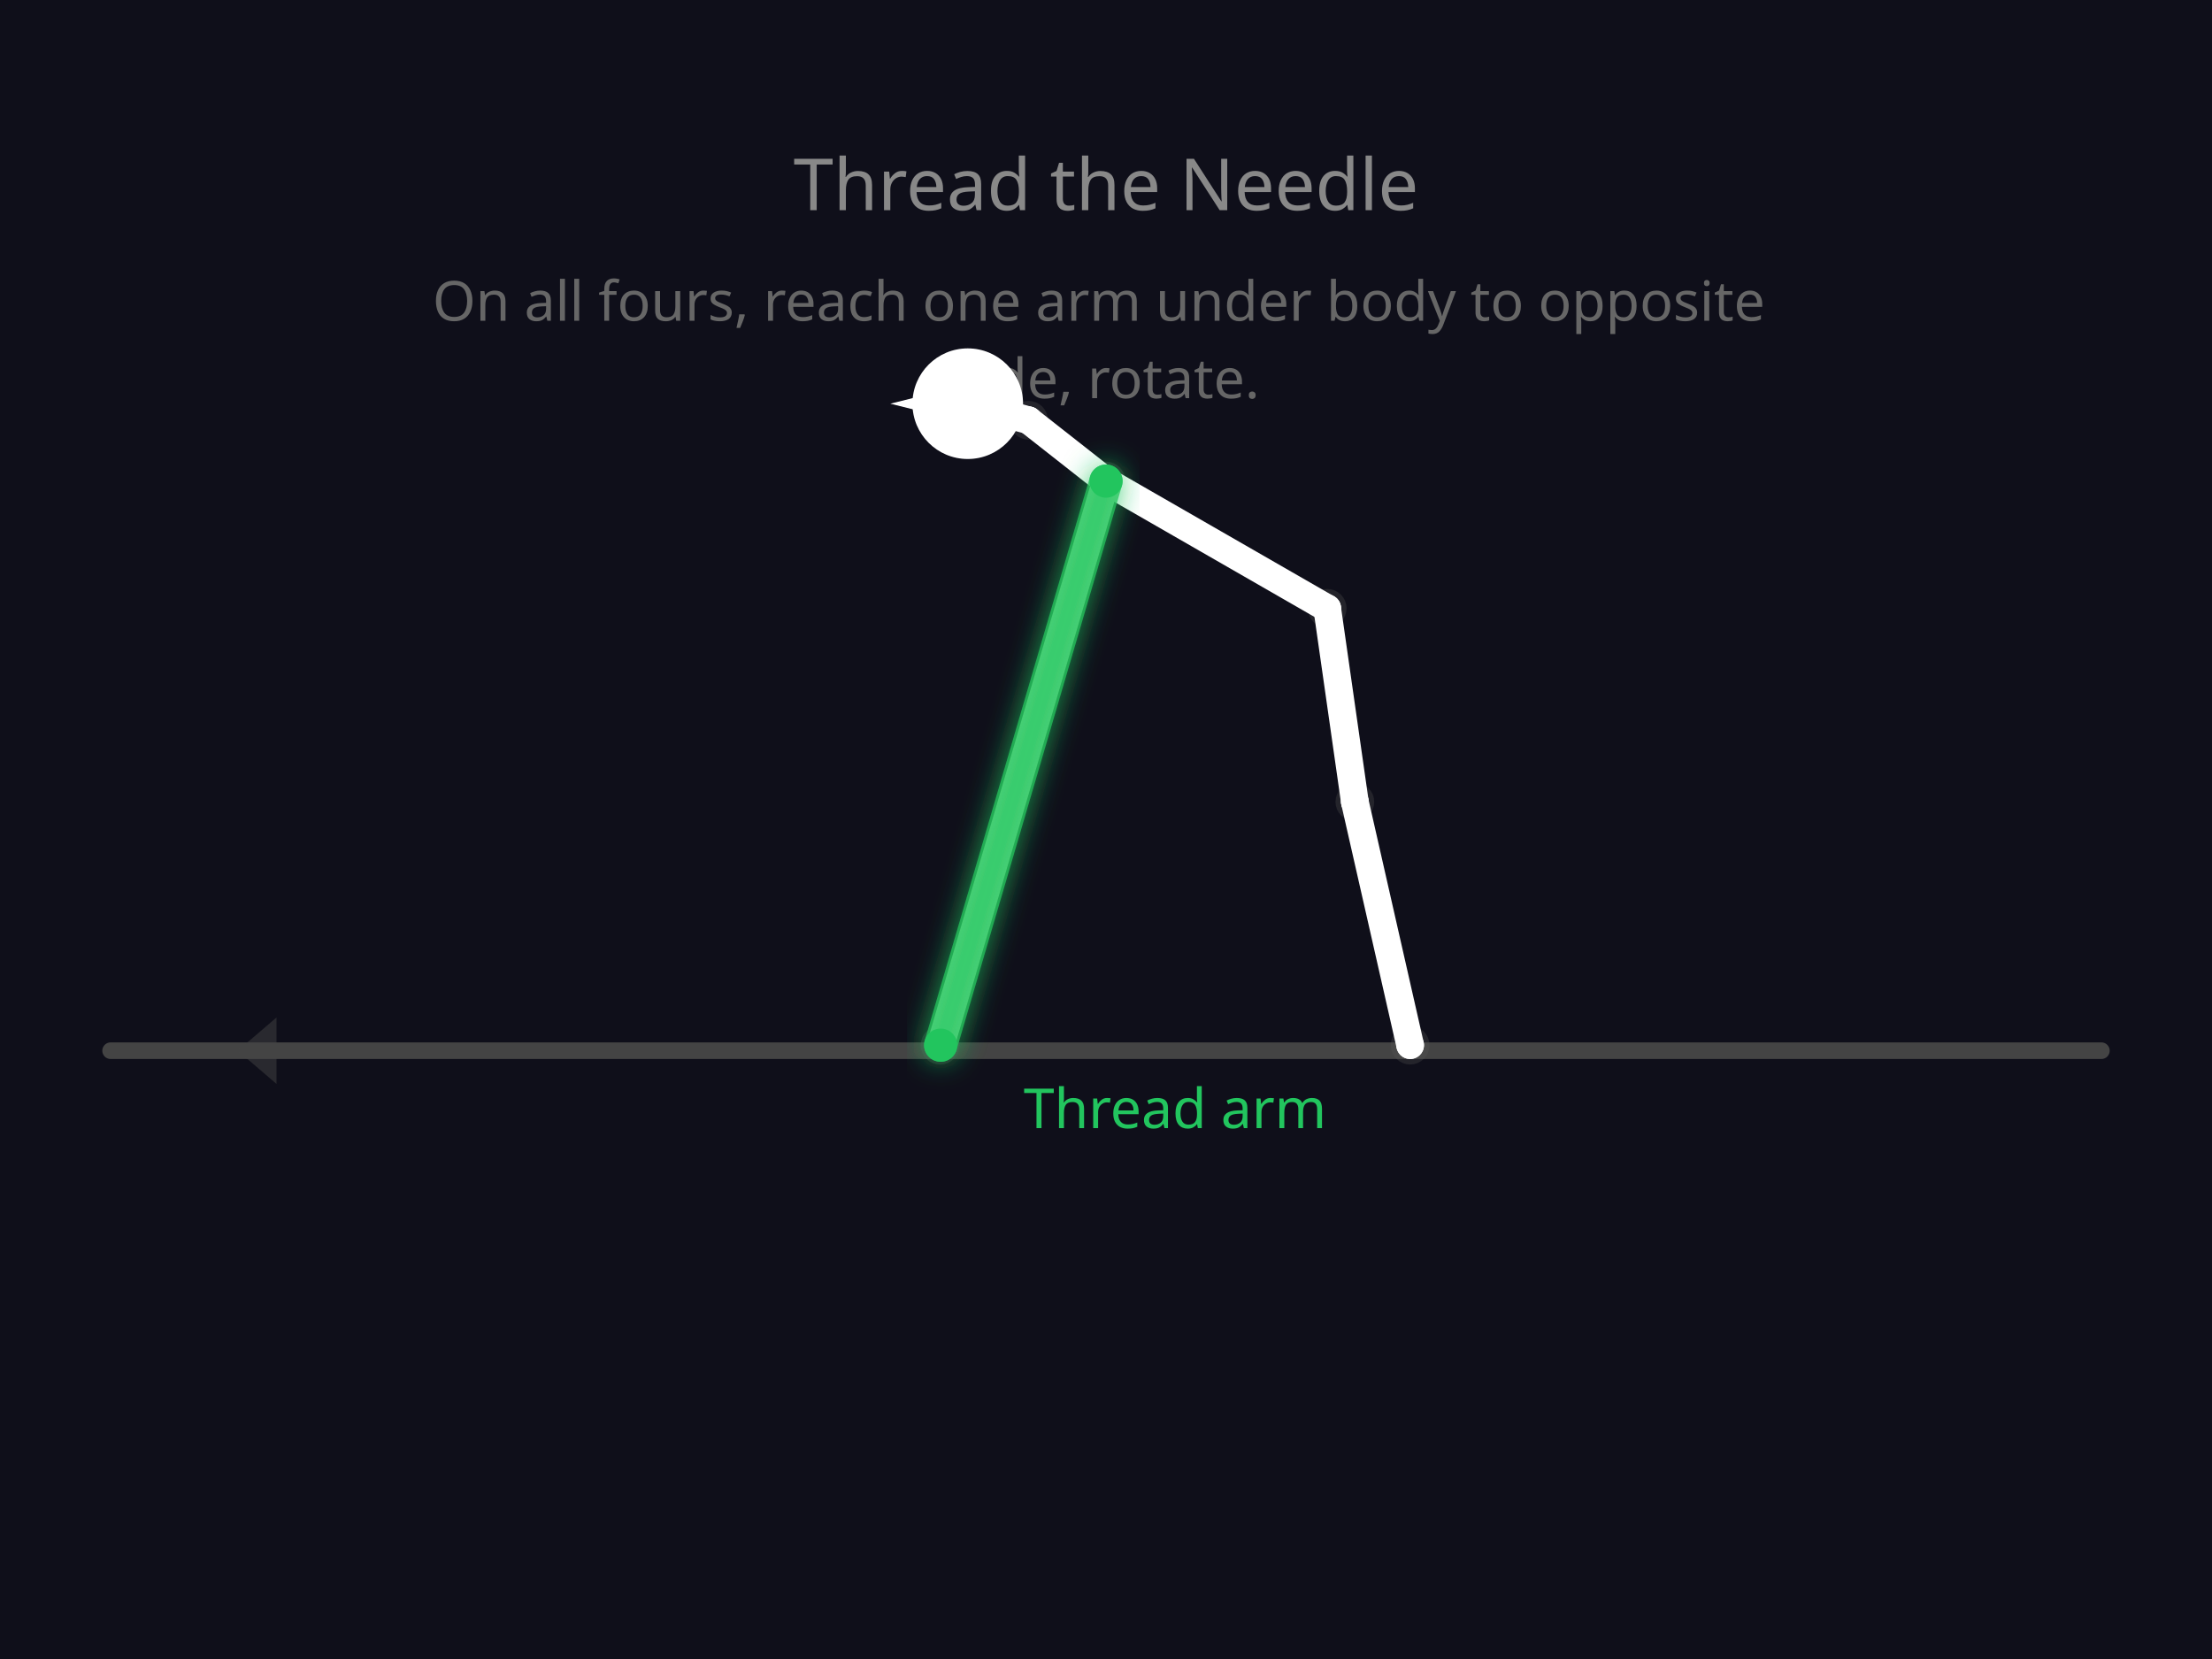
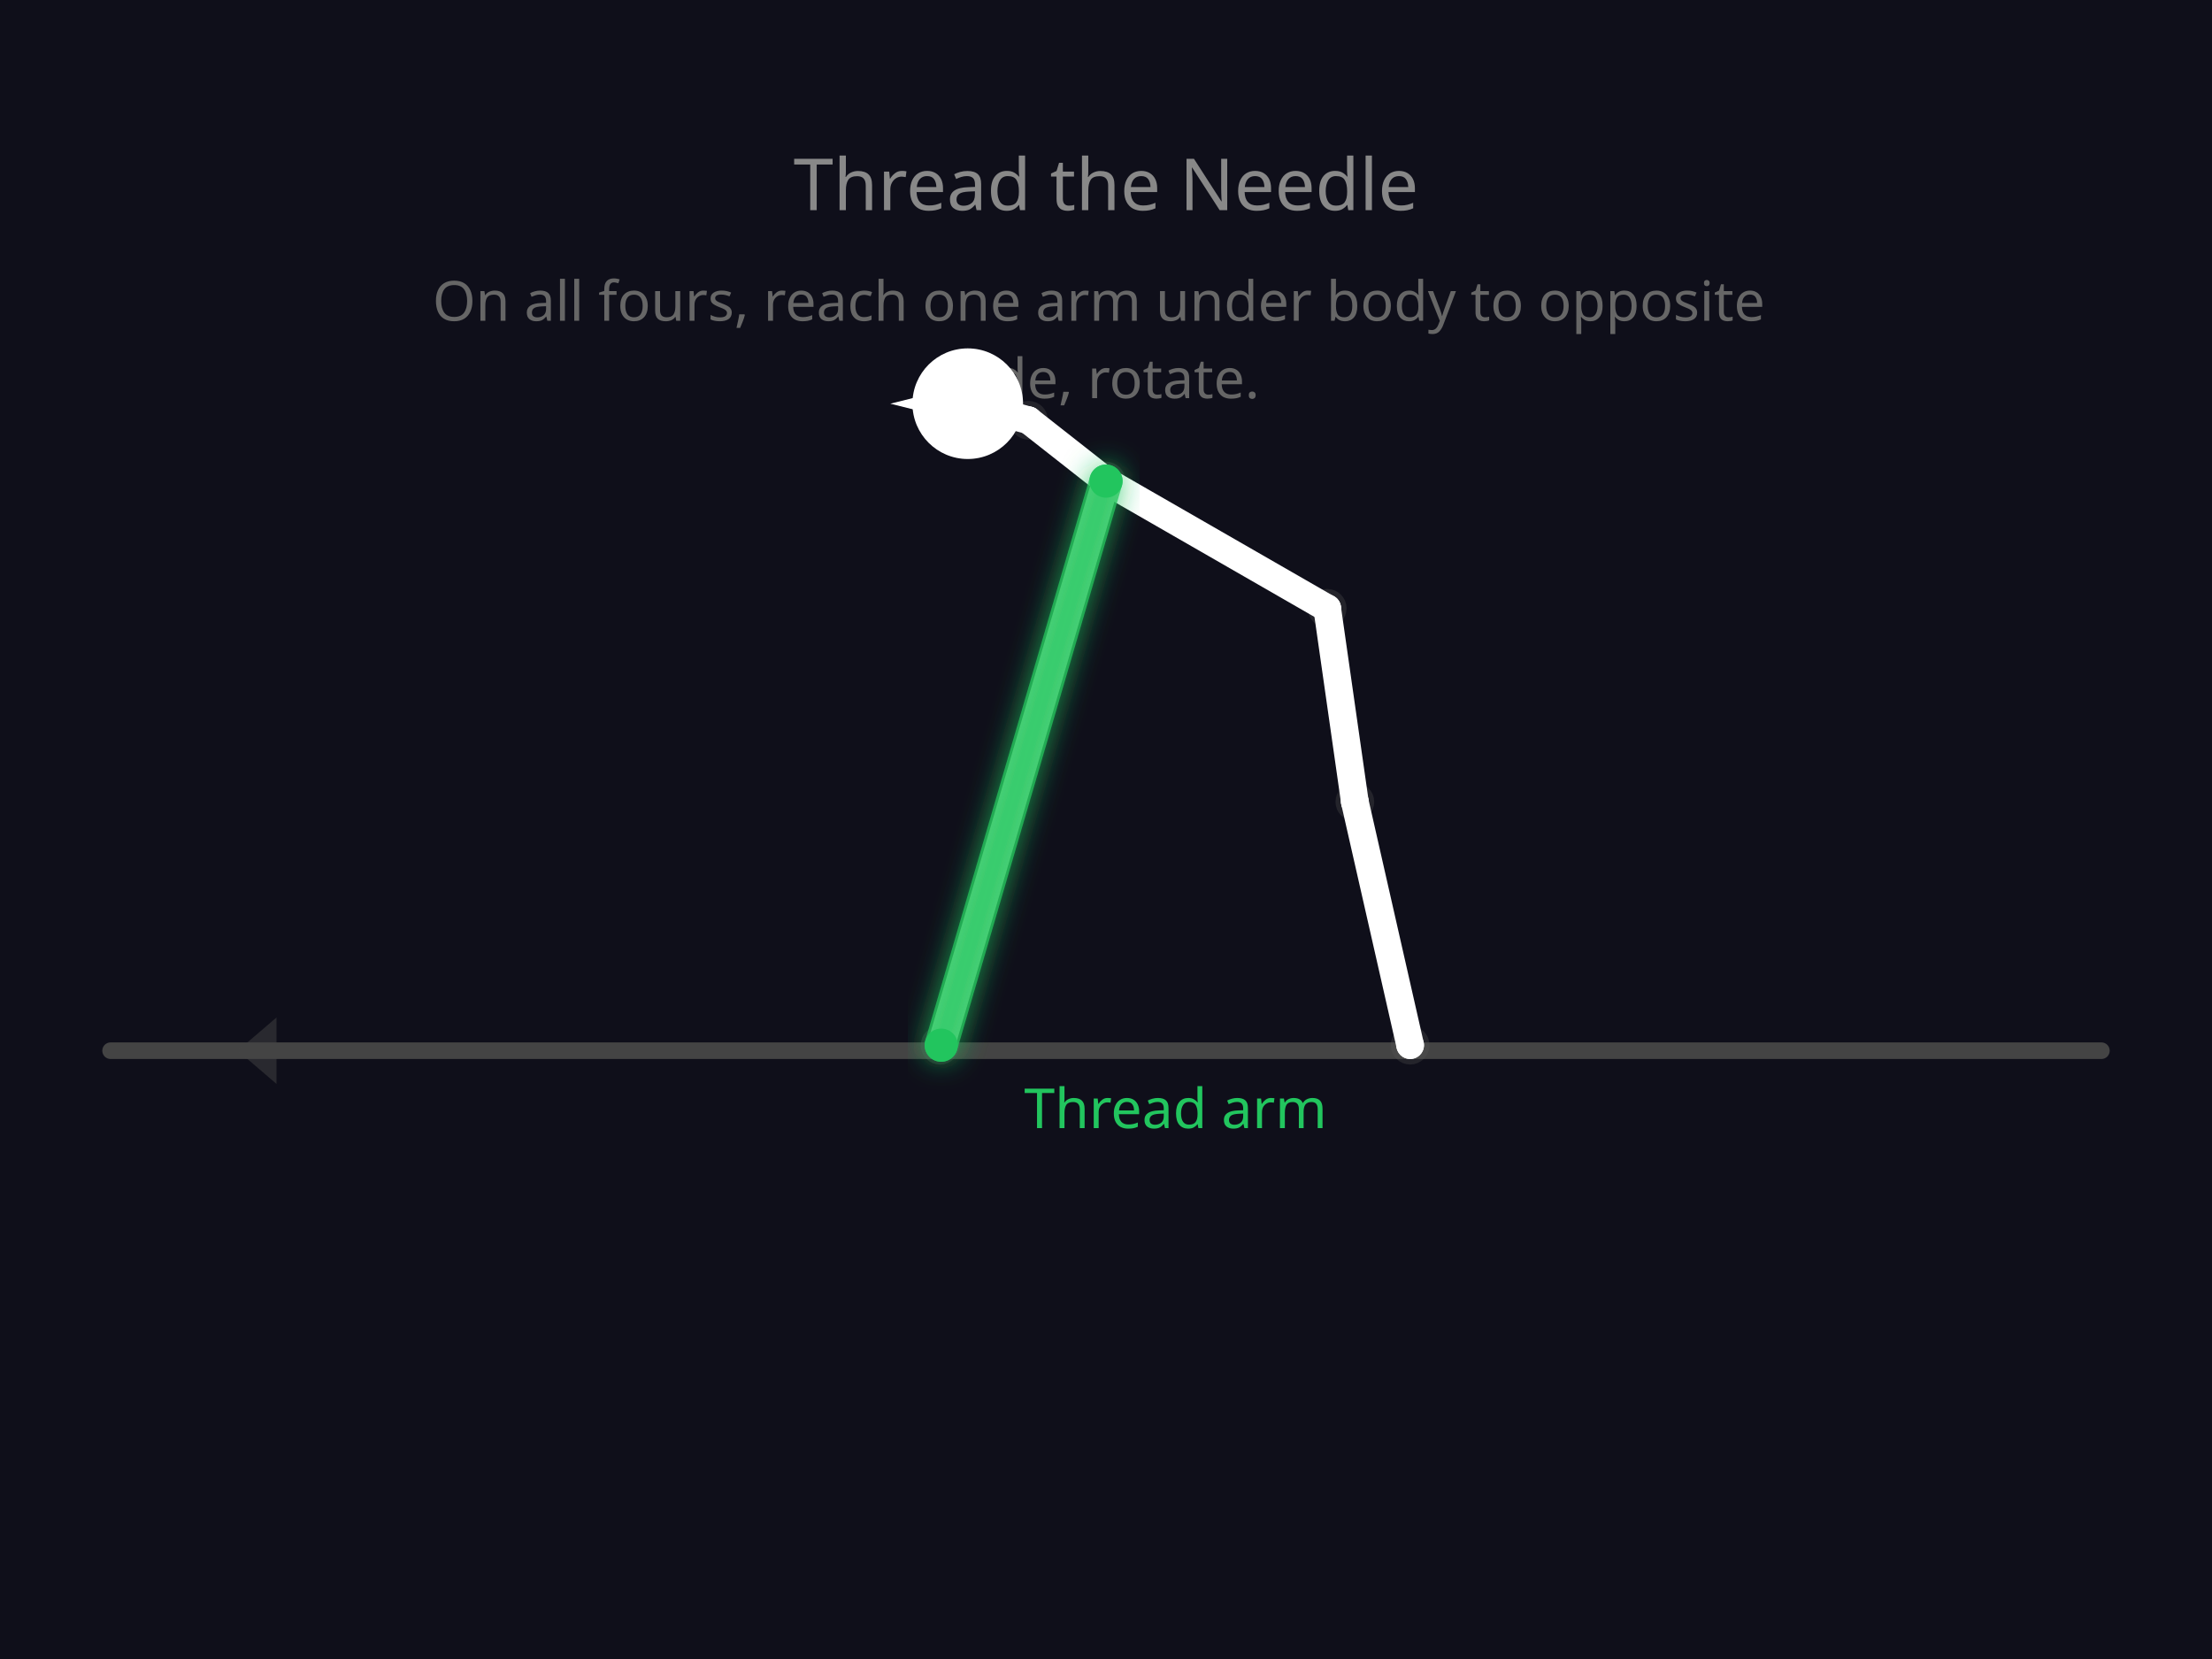
<svg xmlns="http://www.w3.org/2000/svg" viewBox="0 0 400 300">
  <defs>
    <filter id="glow" x="-20%" y="-20%" width="140%" height="140%">
      <feGaussianBlur stdDeviation="2.5" result="blur" />
      <feMerge>
        <feMergeNode in="blur" />
        <feMergeNode in="SourceGraphic" />
      </feMerge>
    </filter>
  </defs>
  <rect width="400" height="300" fill="#0f0f1a" />
  <line x1="20" y1="190" x2="380" y2="190" stroke="#444" stroke-width="3" stroke-linecap="round" />
  <polygon points="50,196 43,190 50,184" fill="#444" opacity="0.5" />
  <text x="200" y="38" fill="#888" font-size="13" font-family="sans-serif" text-anchor="middle">Thread the Needle</text>
  <text x="200" y="58" fill="#666" font-size="10" font-family="sans-serif" text-anchor="middle">
    <tspan x="200" dy="0">On all fours, reach one arm under body to opposite</tspan>
    <tspan x="200" dy="14">side, rotate.</tspan>
  </text>
  <g stroke="#555" stroke-width="3" fill="none" stroke-linecap="round" stroke-linejoin="round" opacity="0.3">
    <circle cx="175" cy="73" r="10" fill="#555" stroke="none" />
    <line x1="175" y1="73" x2="186" y2="76" />
    <line x1="186" y1="76" x2="200" y2="87" />
    <line x1="200" y1="87" x2="240" y2="110" />
    <line x1="200" y1="87" x2="170" y2="189" />
    <line x1="240" y1="110" x2="245" y2="145" />
    <line x1="245" y1="145" x2="255" y2="189" />
    <circle cx="175" cy="73" r="2" fill="none" />
    <circle cx="186" cy="76" r="2" fill="none" />
    <circle cx="200" cy="87" r="2" fill="none" />
    <circle cx="240" cy="110" r="2" fill="none" />
    <circle cx="170" cy="189" r="2" fill="none" />
    <circle cx="245" cy="145" r="2" fill="none" />
    <circle cx="255" cy="189" r="2" fill="none" />
  </g>
  <g stroke="#FFF" stroke-width="5" fill="none" stroke-linecap="round" stroke-linejoin="round">
    <circle cx="175" cy="73" r="10" fill="#FFF" stroke="none" />
    <polygon points="169,71 161,73 169,75" fill="#FFF" stroke="none" />
    <line x1="175" y1="73" x2="186" y2="76" />
    <line x1="186" y1="76" x2="200" y2="87" />
    <line x1="200" y1="87" x2="240" y2="110" />
-     <line x1="200" y1="87" x2="170.1" y2="189" />
+     <line x1="200" y1="87" x2="170.2" y2="189" />
    <line x1="240" y1="110" x2="245" y2="145" />
    <line x1="245" y1="145" x2="255" y2="189" />
    <g filter="url(#glow)">
-       <line x1="200" y1="87" x2="170.1" y2="189" stroke="#22C55E" stroke-width="6" opacity="0.75" />
+       <line x1="200" y1="87" x2="170.2" y2="189" stroke="#22C55E" stroke-width="6" opacity="0.75" />
    </g>
    <circle cx="175" cy="73" r="2.5" fill="#FFF" stroke="none" />
    <circle cx="186" cy="76" r="2.5" fill="#FFF" stroke="none" />
    <circle cx="200" cy="87" r="3" fill="#22C55E" stroke="none" />
    <circle cx="240" cy="110" r="2.5" fill="#FFF" stroke="none" />
-     <circle cx="170.1" cy="189" r="3" fill="#22C55E" stroke="none" />
+     <circle cx="170.2" cy="189" r="3" fill="#22C55E" stroke="none" />
    <circle cx="245" cy="145" r="2.5" fill="#FFF" stroke="none" />
    <circle cx="255" cy="189" r="2.5" fill="#FFF" stroke="none" />
  </g>
-   <text x="185.1" y="204" fill="#22C55E" font-size="10" font-family="sans-serif" paint-order="stroke" stroke="#0f0f1a" stroke-width="2" stroke-linecap="round" stroke-linejoin="round">Thread arm</text>
+   <text x="185.2" y="204" fill="#22C55E" font-size="10" font-family="sans-serif" paint-order="stroke" stroke="#0f0f1a" stroke-width="2" stroke-linecap="round" stroke-linejoin="round">Thread arm</text>
</svg>
